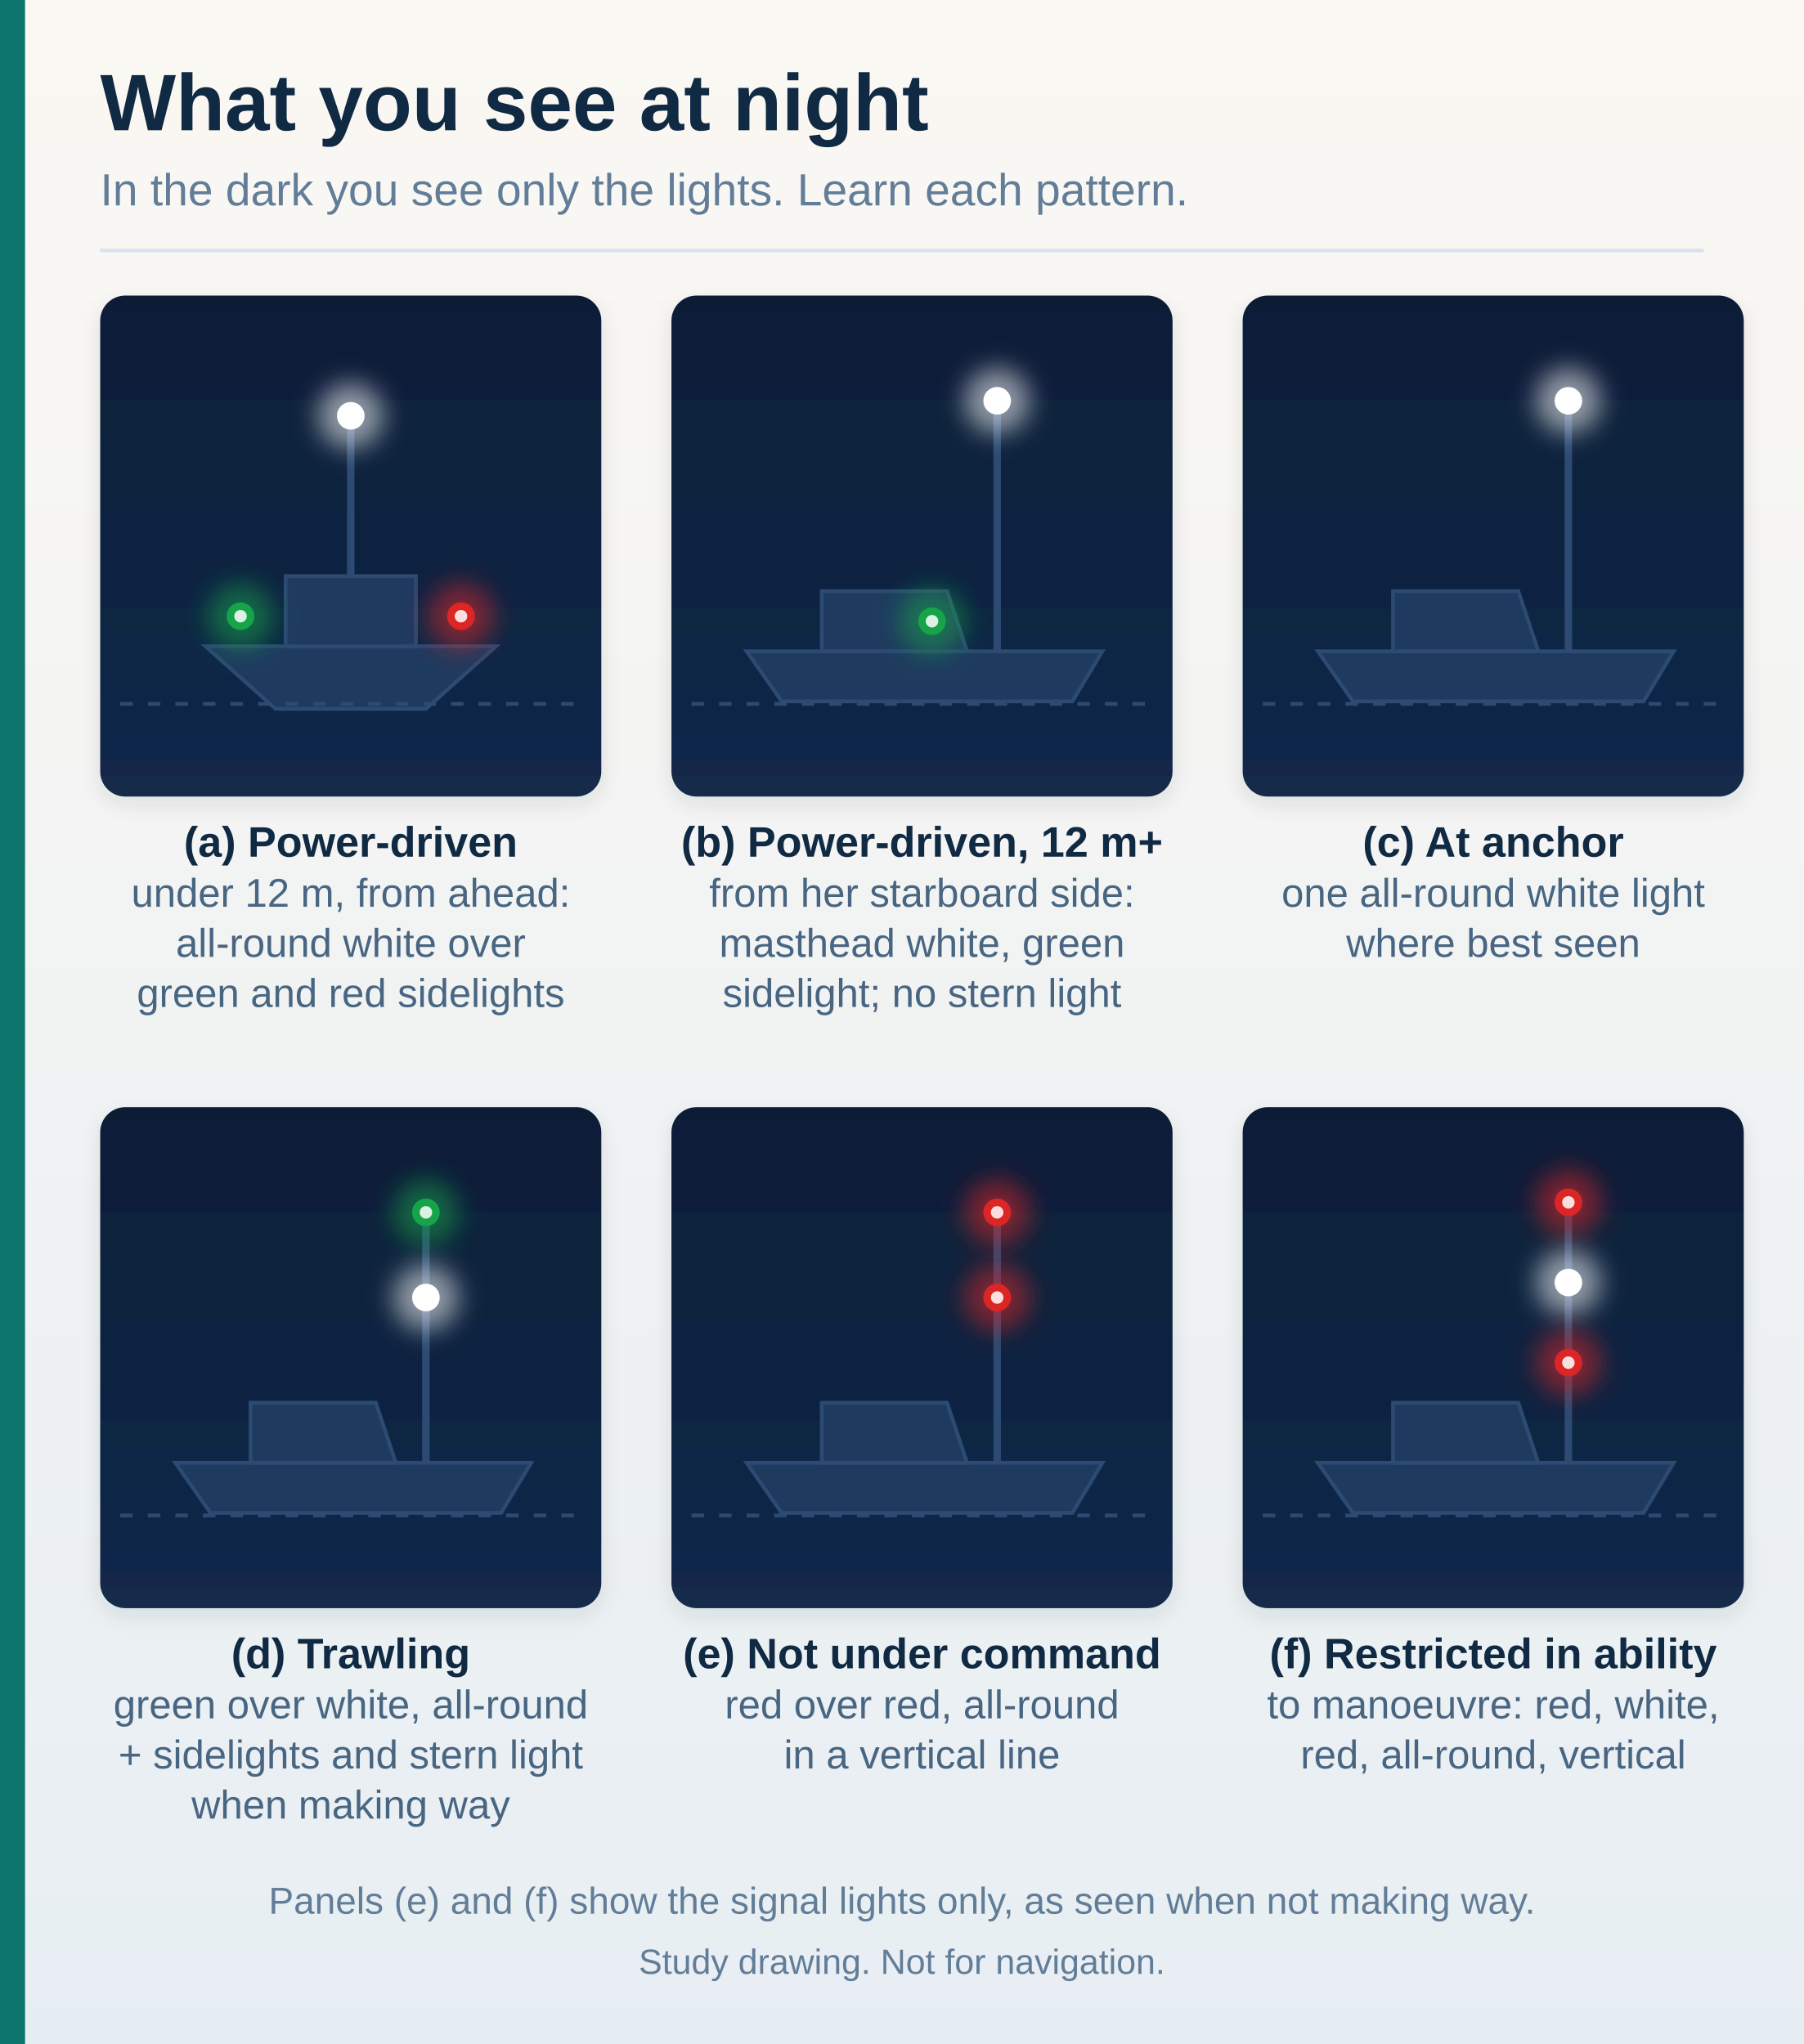
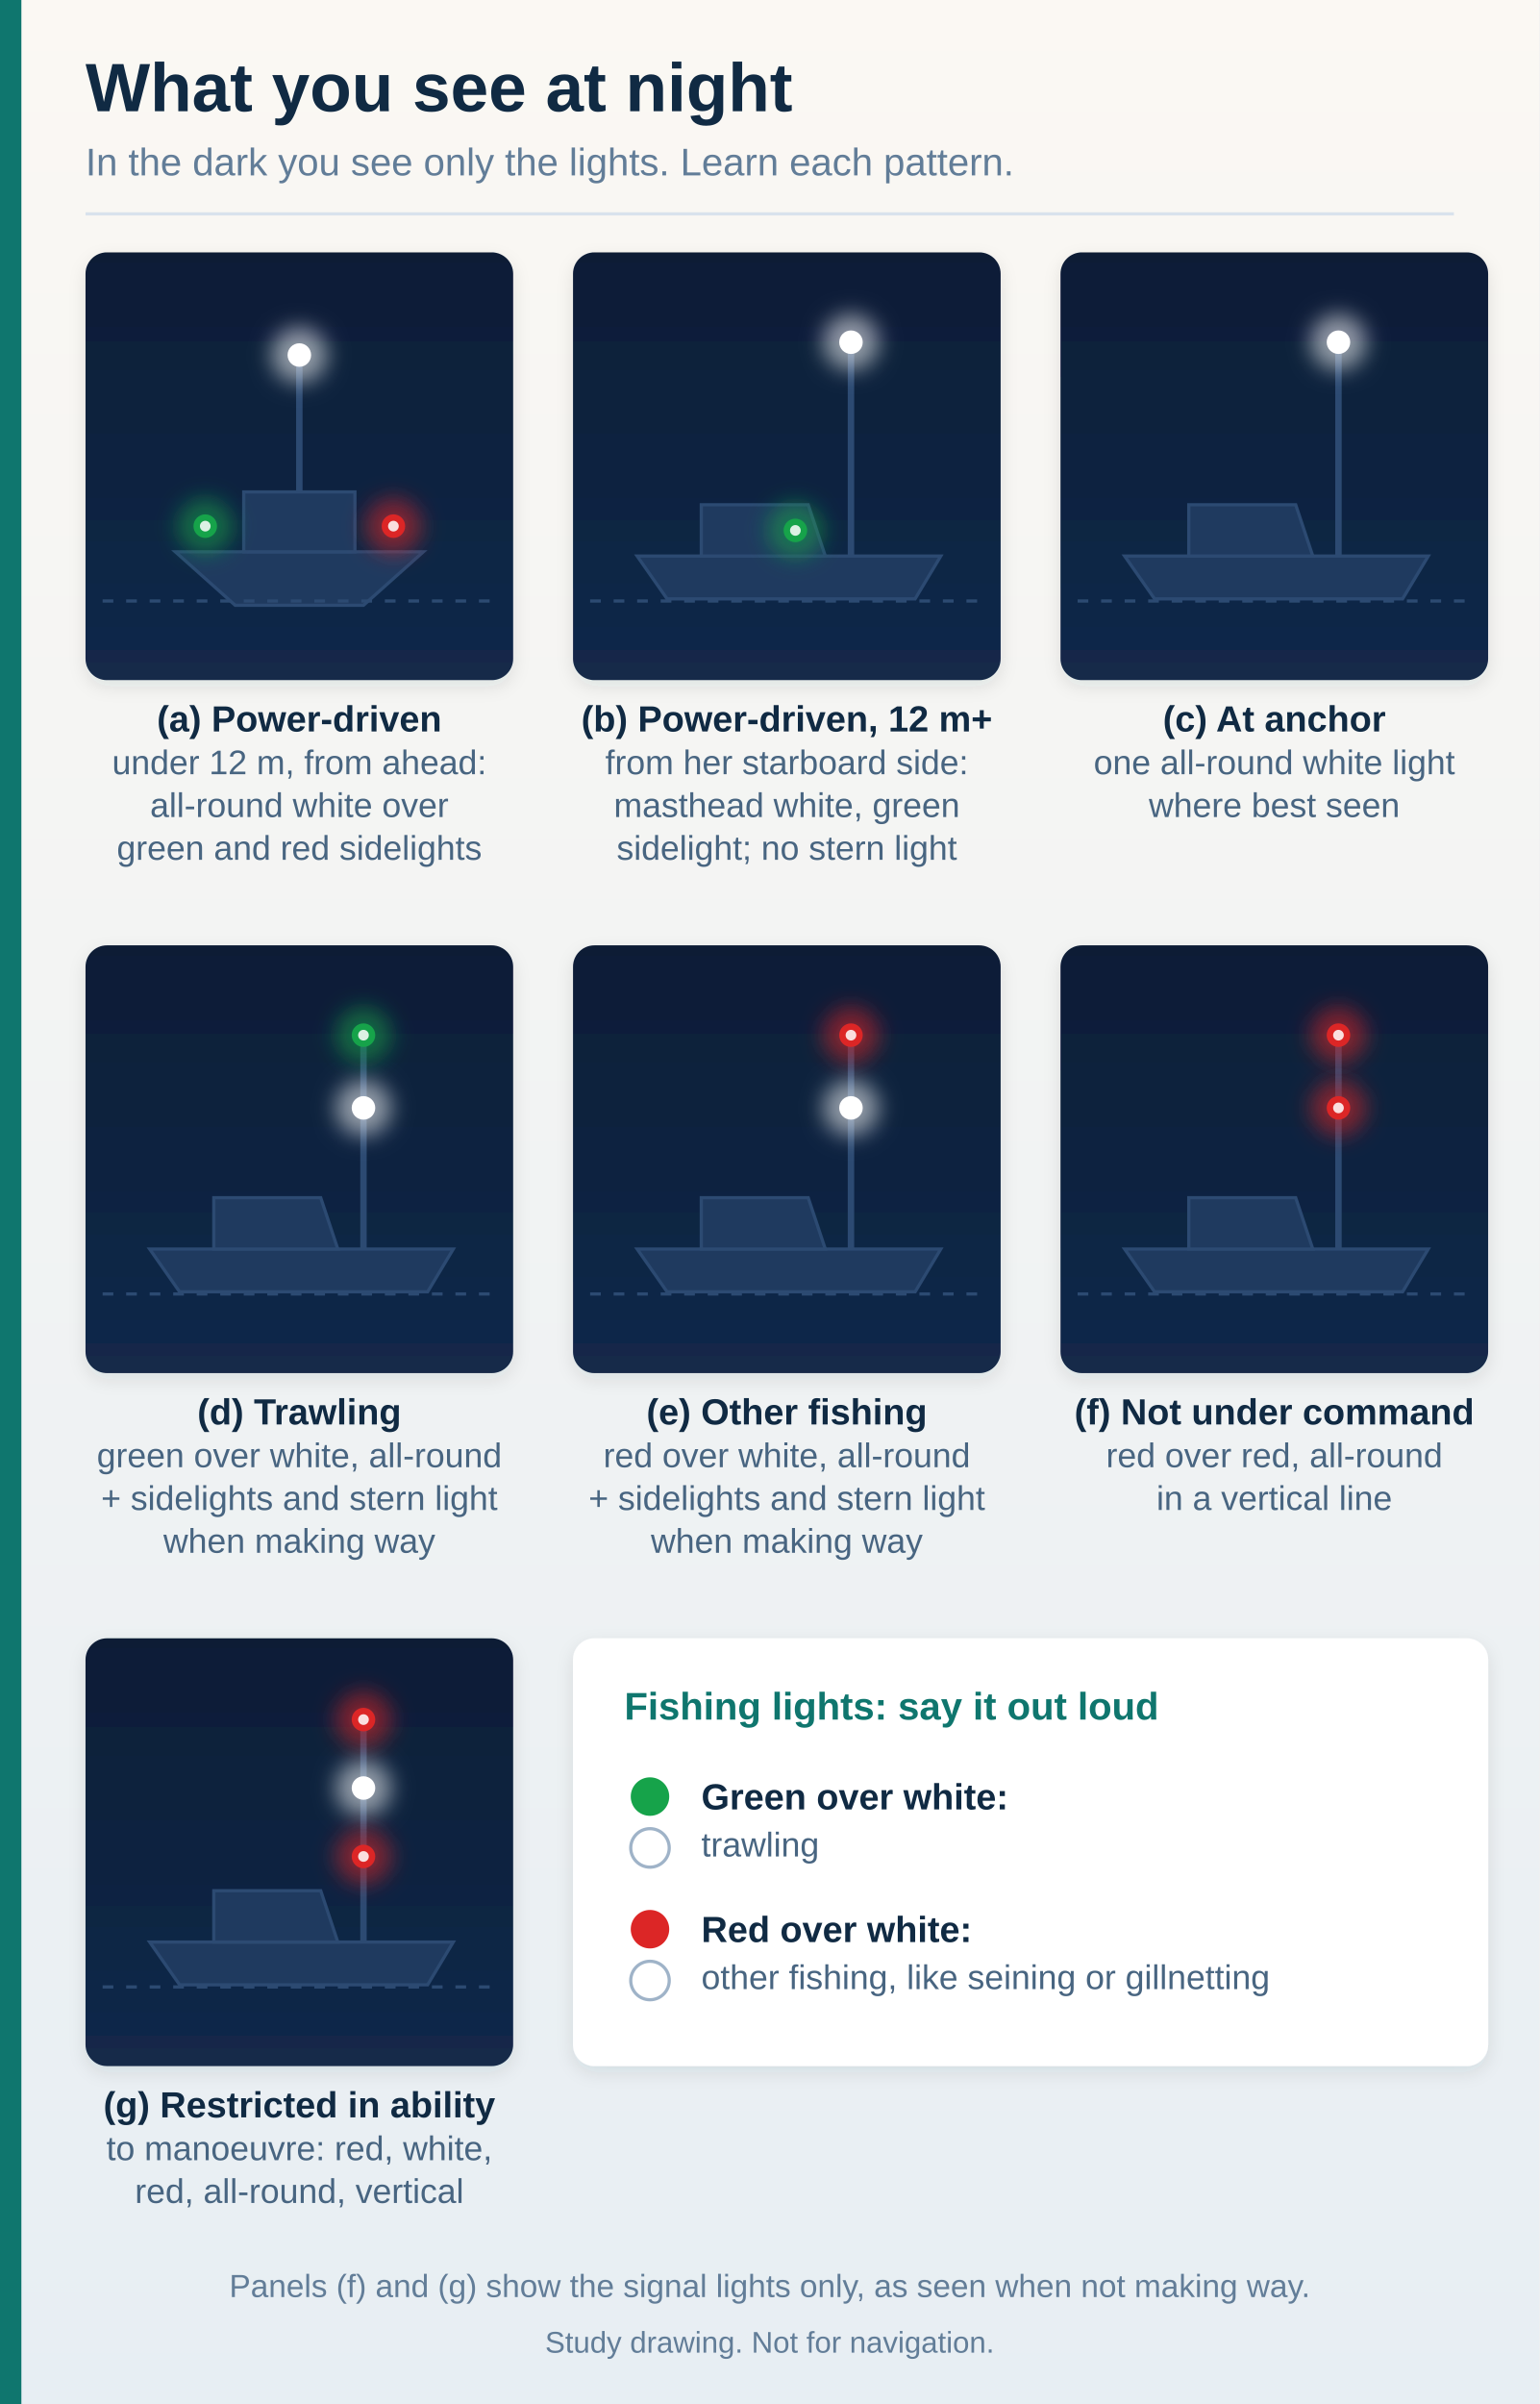
- <svg xmlns="http://www.w3.org/2000/svg" viewBox="0 0 720 816" width="720" height="816" role="img">
+ <svg xmlns="http://www.w3.org/2000/svg" viewBox="0 0 720 1124" width="720" height="1124" role="img">
  <defs>
    <filter id="s" x="-20%" y="-20%" width="140%" height="150%">
      <feDropShadow dx="0" dy="3" stdDeviation="4" flood-color="#102a43" flood-opacity="0.10" />
    </filter>
    <linearGradient id="paper" x1="0" y1="0" x2="0" y2="1">
      <stop offset="0" stop-color="#fbf8f3" />
      <stop offset="1" stop-color="#e7eef3" />
    </linearGradient>
    <linearGradient id="nightP" x1="0" y1="0" x2="0" y2="1">
      <stop offset="0" stop-color="#0b1d36" />
      <stop offset="1" stop-color="#12294a" />
    </linearGradient>
    <filter id="glow" x="-200%" y="-200%" width="500%" height="500%">
      <feGaussianBlur stdDeviation="5" />
    </filter>
  </defs>
-   <rect width="720" height="816" rx="0" fill="url(#paper)" />
-   <rect x="0" y="0" width="10" height="816" fill="#0f766e" />
+   <rect width="720" height="1124" rx="0" fill="url(#paper)" />
+   <rect x="0" y="0" width="10" height="1124" fill="#0f766e" />
  <text x="40.0" y="52.0" font-size="32" text-anchor="start" fill="#102a43" font-weight="bold" font-family="Liberation Sans">What you see at night</text>
  <text x="40.0" y="82.0" font-size="18" text-anchor="start" fill="#627d98" font-weight="normal" font-family="Liberation Sans">In the dark you see only the lights. Learn each pattern.</text>
  <line x1="40" y1="100" x2="680" y2="100" stroke="#d9e2ec" stroke-width="1.5" />
  <rect x="40" y="118" width="200" height="200" rx="10" fill="url(#nightP)" filter="url(#s)" />
  <text x="140.0" y="342.0" font-size="17" text-anchor="middle" fill="#102a43" font-weight="bold" font-family="Liberation Sans">(a) Power-driven</text>
  <text x="140.0" y="362.0" font-size="16" text-anchor="middle" fill="#486581" font-weight="normal" font-family="Liberation Sans">under 12 m, from ahead:</text>
  <text x="140.0" y="382.0" font-size="16" text-anchor="middle" fill="#486581" font-weight="normal" font-family="Liberation Sans">all-round white over</text>
  <text x="140.0" y="402.0" font-size="16" text-anchor="middle" fill="#486581" font-weight="normal" font-family="Liberation Sans">green and red sidelights</text>
  <path d="M82,258 L198,258 L170,283 L110,283 Z" fill="#1f3a5f" stroke="#2c4a72" stroke-width="1.5" />
  <path d="M114,258 L114,230 L166,230 L166,258 Z" fill="#1f3a5f" stroke="#2c4a72" stroke-width="1.5" />
  <line x1="140" y1="230" x2="140" y2="168" stroke="#2c4a72" stroke-width="3" />
  <line x1="48" y1="281" x2="232" y2="281" stroke="#2c4a72" stroke-width="1.5" stroke-dasharray="5 6" />
  <circle cx="140" cy="166" r="13" fill="#ffffff" opacity="0.55" filter="url(#glow)" />
  <circle cx="140" cy="166" r="5.5" fill="#ffffff" />
  <circle cx="140" cy="166" r="2.5" fill="#ffffff" opacity="0.85" />
  <circle cx="96" cy="246" r="13" fill="#16a34a" opacity="0.55" filter="url(#glow)" />
  <circle cx="96" cy="246" r="5.5" fill="#16a34a" />
  <circle cx="96" cy="246" r="2.5" fill="#ffffff" opacity="0.85" />
  <circle cx="184" cy="246" r="13" fill="#dc2626" opacity="0.55" filter="url(#glow)" />
  <circle cx="184" cy="246" r="5.5" fill="#dc2626" />
  <circle cx="184" cy="246" r="2.5" fill="#ffffff" opacity="0.85" />
  <rect x="268" y="118" width="200" height="200" rx="10" fill="url(#nightP)" filter="url(#s)" />
  <text x="368.0" y="342.0" font-size="17" text-anchor="middle" fill="#102a43" font-weight="bold" font-family="Liberation Sans">(b) Power-driven, 12 m+</text>
  <text x="368.0" y="362.0" font-size="16" text-anchor="middle" fill="#486581" font-weight="normal" font-family="Liberation Sans">from her starboard side:</text>
  <text x="368.0" y="382.0" font-size="16" text-anchor="middle" fill="#486581" font-weight="normal" font-family="Liberation Sans">masthead white, green</text>
  <text x="368.0" y="402.0" font-size="16" text-anchor="middle" fill="#486581" font-weight="normal" font-family="Liberation Sans">sidelight; no stern light</text>
  <path d="M298,260 L440,260 L428,280 L312,280 Z" fill="#1f3a5f" stroke="#2c4a72" stroke-width="1.5" />
  <path d="M328,260 L328,236 L378,236 L386,260 Z" fill="#1f3a5f" stroke="#2c4a72" stroke-width="1.5" />
  <line x1="398" y1="260" x2="398" y2="158" stroke="#2c4a72" stroke-width="3" />
  <line x1="276" y1="281" x2="460" y2="281" stroke="#2c4a72" stroke-width="1.5" stroke-dasharray="5 6" />
  <circle cx="398" cy="160" r="13" fill="#ffffff" opacity="0.55" filter="url(#glow)" />
  <circle cx="398" cy="160" r="5.5" fill="#ffffff" />
  <circle cx="398" cy="160" r="2.5" fill="#ffffff" opacity="0.85" />
  <circle cx="372" cy="248" r="13" fill="#16a34a" opacity="0.55" filter="url(#glow)" />
  <circle cx="372" cy="248" r="5.5" fill="#16a34a" />
  <circle cx="372" cy="248" r="2.5" fill="#ffffff" opacity="0.85" />
  <rect x="496" y="118" width="200" height="200" rx="10" fill="url(#nightP)" filter="url(#s)" />
  <text x="596.0" y="342.0" font-size="17" text-anchor="middle" fill="#102a43" font-weight="bold" font-family="Liberation Sans">(c) At anchor</text>
  <text x="596.0" y="362.0" font-size="16" text-anchor="middle" fill="#486581" font-weight="normal" font-family="Liberation Sans">one all-round white light</text>
  <text x="596.0" y="382.0" font-size="16" text-anchor="middle" fill="#486581" font-weight="normal" font-family="Liberation Sans">where best seen</text>
  <path d="M526,260 L668,260 L656,280 L540,280 Z" fill="#1f3a5f" stroke="#2c4a72" stroke-width="1.5" />
  <path d="M556,260 L556,236 L606,236 L614,260 Z" fill="#1f3a5f" stroke="#2c4a72" stroke-width="1.5" />
  <line x1="626" y1="260" x2="626" y2="158" stroke="#2c4a72" stroke-width="3" />
  <line x1="504" y1="281" x2="688" y2="281" stroke="#2c4a72" stroke-width="1.5" stroke-dasharray="5 6" />
  <circle cx="626" cy="160" r="13" fill="#ffffff" opacity="0.55" filter="url(#glow)" />
  <circle cx="626" cy="160" r="5.5" fill="#ffffff" />
  <circle cx="626" cy="160" r="2.5" fill="#ffffff" opacity="0.85" />
  <rect x="40" y="442" width="200" height="200" rx="10" fill="url(#nightP)" filter="url(#s)" />
  <text x="140.0" y="666.0" font-size="17" text-anchor="middle" fill="#102a43" font-weight="bold" font-family="Liberation Sans">(d) Trawling</text>
  <text x="140.0" y="686.0" font-size="16" text-anchor="middle" fill="#486581" font-weight="normal" font-family="Liberation Sans">green over white, all-round</text>
  <text x="140.0" y="706.0" font-size="16" text-anchor="middle" fill="#486581" font-weight="normal" font-family="Liberation Sans">+ sidelights and stern light</text>
  <text x="140.0" y="726.0" font-size="16" text-anchor="middle" fill="#486581" font-weight="normal" font-family="Liberation Sans">when making way</text>
  <path d="M70,584 L212,584 L200,604 L84,604 Z" fill="#1f3a5f" stroke="#2c4a72" stroke-width="1.5" />
  <path d="M100,584 L100,560 L150,560 L158,584 Z" fill="#1f3a5f" stroke="#2c4a72" stroke-width="1.5" />
  <line x1="170" y1="584" x2="170" y2="482" stroke="#2c4a72" stroke-width="3" />
  <line x1="48" y1="605" x2="232" y2="605" stroke="#2c4a72" stroke-width="1.5" stroke-dasharray="5 6" />
  <circle cx="170" cy="484" r="13" fill="#16a34a" opacity="0.55" filter="url(#glow)" />
  <circle cx="170" cy="484" r="5.5" fill="#16a34a" />
  <circle cx="170" cy="484" r="2.5" fill="#ffffff" opacity="0.85" />
  <circle cx="170" cy="518" r="13" fill="#ffffff" opacity="0.55" filter="url(#glow)" />
  <circle cx="170" cy="518" r="5.5" fill="#ffffff" />
  <circle cx="170" cy="518" r="2.5" fill="#ffffff" opacity="0.85" />
-   <rect x="268" y="442" width="200" height="200" rx="10" fill="url(#nightP)" filter="url(#s)" />
-   <text x="368.0" y="666.0" font-size="17" text-anchor="middle" fill="#102a43" font-weight="bold" font-family="Liberation Sans">(e) Not under command</text>
-   <text x="368.0" y="686.0" font-size="16" text-anchor="middle" fill="#486581" font-weight="normal" font-family="Liberation Sans">red over red, all-round</text>
-   <text x="368.0" y="706.0" font-size="16" text-anchor="middle" fill="#486581" font-weight="normal" font-family="Liberation Sans">in a vertical line</text>
-   <path d="M298,584 L440,584 L428,604 L312,604 Z" fill="#1f3a5f" stroke="#2c4a72" stroke-width="1.5" />
-   <path d="M328,584 L328,560 L378,560 L386,584 Z" fill="#1f3a5f" stroke="#2c4a72" stroke-width="1.5" />
-   <line x1="398" y1="584" x2="398" y2="482" stroke="#2c4a72" stroke-width="3" />
-   <line x1="276" y1="605" x2="460" y2="605" stroke="#2c4a72" stroke-width="1.5" stroke-dasharray="5 6" />
-   <circle cx="398" cy="484" r="13" fill="#dc2626" opacity="0.55" filter="url(#glow)" />
-   <circle cx="398" cy="484" r="5.5" fill="#dc2626" />
-   <circle cx="398" cy="484" r="2.5" fill="#ffffff" opacity="0.85" />
-   <circle cx="398" cy="518" r="13" fill="#dc2626" opacity="0.55" filter="url(#glow)" />
-   <circle cx="398" cy="518" r="5.5" fill="#dc2626" />
-   <circle cx="398" cy="518" r="2.5" fill="#ffffff" opacity="0.85" />
-   <rect x="496" y="442" width="200" height="200" rx="10" fill="url(#nightP)" filter="url(#s)" />
-   <text x="596.0" y="666.0" font-size="17" text-anchor="middle" fill="#102a43" font-weight="bold" font-family="Liberation Sans">(f) Restricted in ability</text>
-   <text x="596.0" y="686.0" font-size="16" text-anchor="middle" fill="#486581" font-weight="normal" font-family="Liberation Sans">to manoeuvre: red, white,</text>
-   <text x="596.0" y="706.0" font-size="16" text-anchor="middle" fill="#486581" font-weight="normal" font-family="Liberation Sans">red, all-round, vertical</text>
-   <path d="M526,584 L668,584 L656,604 L540,604 Z" fill="#1f3a5f" stroke="#2c4a72" stroke-width="1.5" />
-   <path d="M556,584 L556,560 L606,560 L614,584 Z" fill="#1f3a5f" stroke="#2c4a72" stroke-width="1.5" />
-   <line x1="626" y1="584" x2="626" y2="482" stroke="#2c4a72" stroke-width="3" />
-   <line x1="504" y1="605" x2="688" y2="605" stroke="#2c4a72" stroke-width="1.5" stroke-dasharray="5 6" />
-   <circle cx="626" cy="480" r="13" fill="#dc2626" opacity="0.55" filter="url(#glow)" />
-   <circle cx="626" cy="480" r="5.5" fill="#dc2626" />
-   <circle cx="626" cy="480" r="2.5" fill="#ffffff" opacity="0.85" />
-   <circle cx="626" cy="512" r="13" fill="#ffffff" opacity="0.55" filter="url(#glow)" />
-   <circle cx="626" cy="512" r="5.5" fill="#ffffff" />
-   <circle cx="626" cy="512" r="2.5" fill="#ffffff" opacity="0.85" />
-   <circle cx="626" cy="544" r="13" fill="#dc2626" opacity="0.55" filter="url(#glow)" />
-   <circle cx="626" cy="544" r="5.5" fill="#dc2626" />
-   <circle cx="626" cy="544" r="2.5" fill="#ffffff" opacity="0.85" />
-   <text x="360.0" y="764.0" font-size="15" text-anchor="middle" fill="#627d98" font-weight="normal" font-family="Liberation Sans">Panels (e) and (f) show the signal lights only, as seen when not making way.</text>
-   <text x="360.0" y="788.0" font-size="14" text-anchor="middle" fill="#627d98" font-weight="normal" font-family="Liberation Sans">Study drawing. Not for navigation.</text>
+   <g transform="translate(228 0)">
+     <rect x="40" y="442" width="200" height="200" rx="10" fill="url(#nightP)" filter="url(#s)" />
+     <text x="140.0" y="666.0" font-size="17" text-anchor="middle" fill="#102a43" font-weight="bold" font-family="Liberation Sans">(e) Other fishing</text>
+     <text x="140.0" y="686.0" font-size="16" text-anchor="middle" fill="#486581" font-weight="normal" font-family="Liberation Sans">red over white, all-round</text>
+     <text x="140.0" y="706.0" font-size="16" text-anchor="middle" fill="#486581" font-weight="normal" font-family="Liberation Sans">+ sidelights and stern light</text>
+     <text x="140.0" y="726.0" font-size="16" text-anchor="middle" fill="#486581" font-weight="normal" font-family="Liberation Sans">when making way</text>
+     <path d="M70,584 L212,584 L200,604 L84,604 Z" fill="#1f3a5f" stroke="#2c4a72" stroke-width="1.5" />
+     <path d="M100,584 L100,560 L150,560 L158,584 Z" fill="#1f3a5f" stroke="#2c4a72" stroke-width="1.5" />
+     <line x1="170" y1="584" x2="170" y2="482" stroke="#2c4a72" stroke-width="3" />
+     <line x1="48" y1="605" x2="232" y2="605" stroke="#2c4a72" stroke-width="1.5" stroke-dasharray="5 6" />
+     <circle cx="170" cy="484" r="13" fill="#dc2626" opacity="0.55" filter="url(#glow)" />
+     <circle cx="170" cy="484" r="5.5" fill="#dc2626" />
+     <circle cx="170" cy="484" r="2.5" fill="#ffffff" opacity="0.85" />
+     <circle cx="170" cy="518" r="13" fill="#ffffff" opacity="0.55" filter="url(#glow)" />
+     <circle cx="170" cy="518" r="5.5" fill="#ffffff" />
+     <circle cx="170" cy="518" r="2.5" fill="#ffffff" opacity="0.85" />
+   </g>
+   <g transform="translate(228 0)">
+     <rect x="268" y="442" width="200" height="200" rx="10" fill="url(#nightP)" filter="url(#s)" />
+     <text x="368.0" y="666.0" font-size="17" text-anchor="middle" fill="#102a43" font-weight="bold" font-family="Liberation Sans">(f) Not under command</text>
+     <text x="368.0" y="686.0" font-size="16" text-anchor="middle" fill="#486581" font-weight="normal" font-family="Liberation Sans">red over red, all-round</text>
+     <text x="368.0" y="706.0" font-size="16" text-anchor="middle" fill="#486581" font-weight="normal" font-family="Liberation Sans">in a vertical line</text>
+     <path d="M298,584 L440,584 L428,604 L312,604 Z" fill="#1f3a5f" stroke="#2c4a72" stroke-width="1.5" />
+     <path d="M328,584 L328,560 L378,560 L386,584 Z" fill="#1f3a5f" stroke="#2c4a72" stroke-width="1.5" />
+     <line x1="398" y1="584" x2="398" y2="482" stroke="#2c4a72" stroke-width="3" />
+     <line x1="276" y1="605" x2="460" y2="605" stroke="#2c4a72" stroke-width="1.5" stroke-dasharray="5 6" />
+     <circle cx="398" cy="484" r="13" fill="#dc2626" opacity="0.55" filter="url(#glow)" />
+     <circle cx="398" cy="484" r="5.5" fill="#dc2626" />
+     <circle cx="398" cy="484" r="2.5" fill="#ffffff" opacity="0.85" />
+     <circle cx="398" cy="518" r="13" fill="#dc2626" opacity="0.55" filter="url(#glow)" />
+     <circle cx="398" cy="518" r="5.5" fill="#dc2626" />
+     <circle cx="398" cy="518" r="2.5" fill="#ffffff" opacity="0.85" />
+   </g>
+   <g transform="translate(-456 324)">
+     <rect x="496" y="442" width="200" height="200" rx="10" fill="url(#nightP)" filter="url(#s)" />
+     <text x="596.0" y="666.0" font-size="17" text-anchor="middle" fill="#102a43" font-weight="bold" font-family="Liberation Sans">(g) Restricted in ability</text>
+     <text x="596.0" y="686.0" font-size="16" text-anchor="middle" fill="#486581" font-weight="normal" font-family="Liberation Sans">to manoeuvre: red, white,</text>
+     <text x="596.0" y="706.0" font-size="16" text-anchor="middle" fill="#486581" font-weight="normal" font-family="Liberation Sans">red, all-round, vertical</text>
+     <path d="M526,584 L668,584 L656,604 L540,604 Z" fill="#1f3a5f" stroke="#2c4a72" stroke-width="1.5" />
+     <path d="M556,584 L556,560 L606,560 L614,584 Z" fill="#1f3a5f" stroke="#2c4a72" stroke-width="1.5" />
+     <line x1="626" y1="584" x2="626" y2="482" stroke="#2c4a72" stroke-width="3" />
+     <line x1="504" y1="605" x2="688" y2="605" stroke="#2c4a72" stroke-width="1.5" stroke-dasharray="5 6" />
+     <circle cx="626" cy="480" r="13" fill="#dc2626" opacity="0.55" filter="url(#glow)" />
+     <circle cx="626" cy="480" r="5.5" fill="#dc2626" />
+     <circle cx="626" cy="480" r="2.5" fill="#ffffff" opacity="0.85" />
+     <circle cx="626" cy="512" r="13" fill="#ffffff" opacity="0.55" filter="url(#glow)" />
+     <circle cx="626" cy="512" r="5.5" fill="#ffffff" />
+     <circle cx="626" cy="512" r="2.5" fill="#ffffff" opacity="0.85" />
+     <circle cx="626" cy="544" r="13" fill="#dc2626" opacity="0.55" filter="url(#glow)" />
+     <circle cx="626" cy="544" r="5.5" fill="#dc2626" />
+     <circle cx="626" cy="544" r="2.5" fill="#ffffff" opacity="0.85" />
+   </g>
+   <rect x="268" y="766" width="428" height="200" rx="10" fill="#ffffff" filter="url(#s)" />
+   <text x="292" y="804" font-size="18" text-anchor="start" fill="#0f766e" font-weight="bold" font-family="Liberation Sans">Fishing lights: say it out loud</text>
+   <circle cx="304" cy="840" r="9" fill="#16a34a" />
+   <circle cx="304" cy="864" r="9" fill="#ffffff" stroke="#9fb3c8" stroke-width="1.5" />
+   <text x="328" y="846" font-size="17" text-anchor="start" fill="#102a43" font-weight="bold" font-family="Liberation Sans">Green over white:</text>
+   <text x="328" y="868" font-size="16" text-anchor="start" fill="#486581" font-family="Liberation Sans">trawling</text>
+   <circle cx="304" cy="902" r="9" fill="#dc2626" />
+   <circle cx="304" cy="926" r="9" fill="#ffffff" stroke="#9fb3c8" stroke-width="1.5" />
+   <text x="328" y="908" font-size="17" text-anchor="start" fill="#102a43" font-weight="bold" font-family="Liberation Sans">Red over white:</text>
+   <text x="328" y="930" font-size="16" text-anchor="start" fill="#486581" font-family="Liberation Sans">other fishing, like seining or gillnetting</text>
+   <text x="360.0" y="1074.0" font-size="15" text-anchor="middle" fill="#627d98" font-weight="normal" font-family="Liberation Sans">Panels (f) and (g) show the signal lights only, as seen when not making way.</text>
+   <text x="360.0" y="1100.0" font-size="14" text-anchor="middle" fill="#627d98" font-weight="normal" font-family="Liberation Sans">Study drawing. Not for navigation.</text>
</svg>
